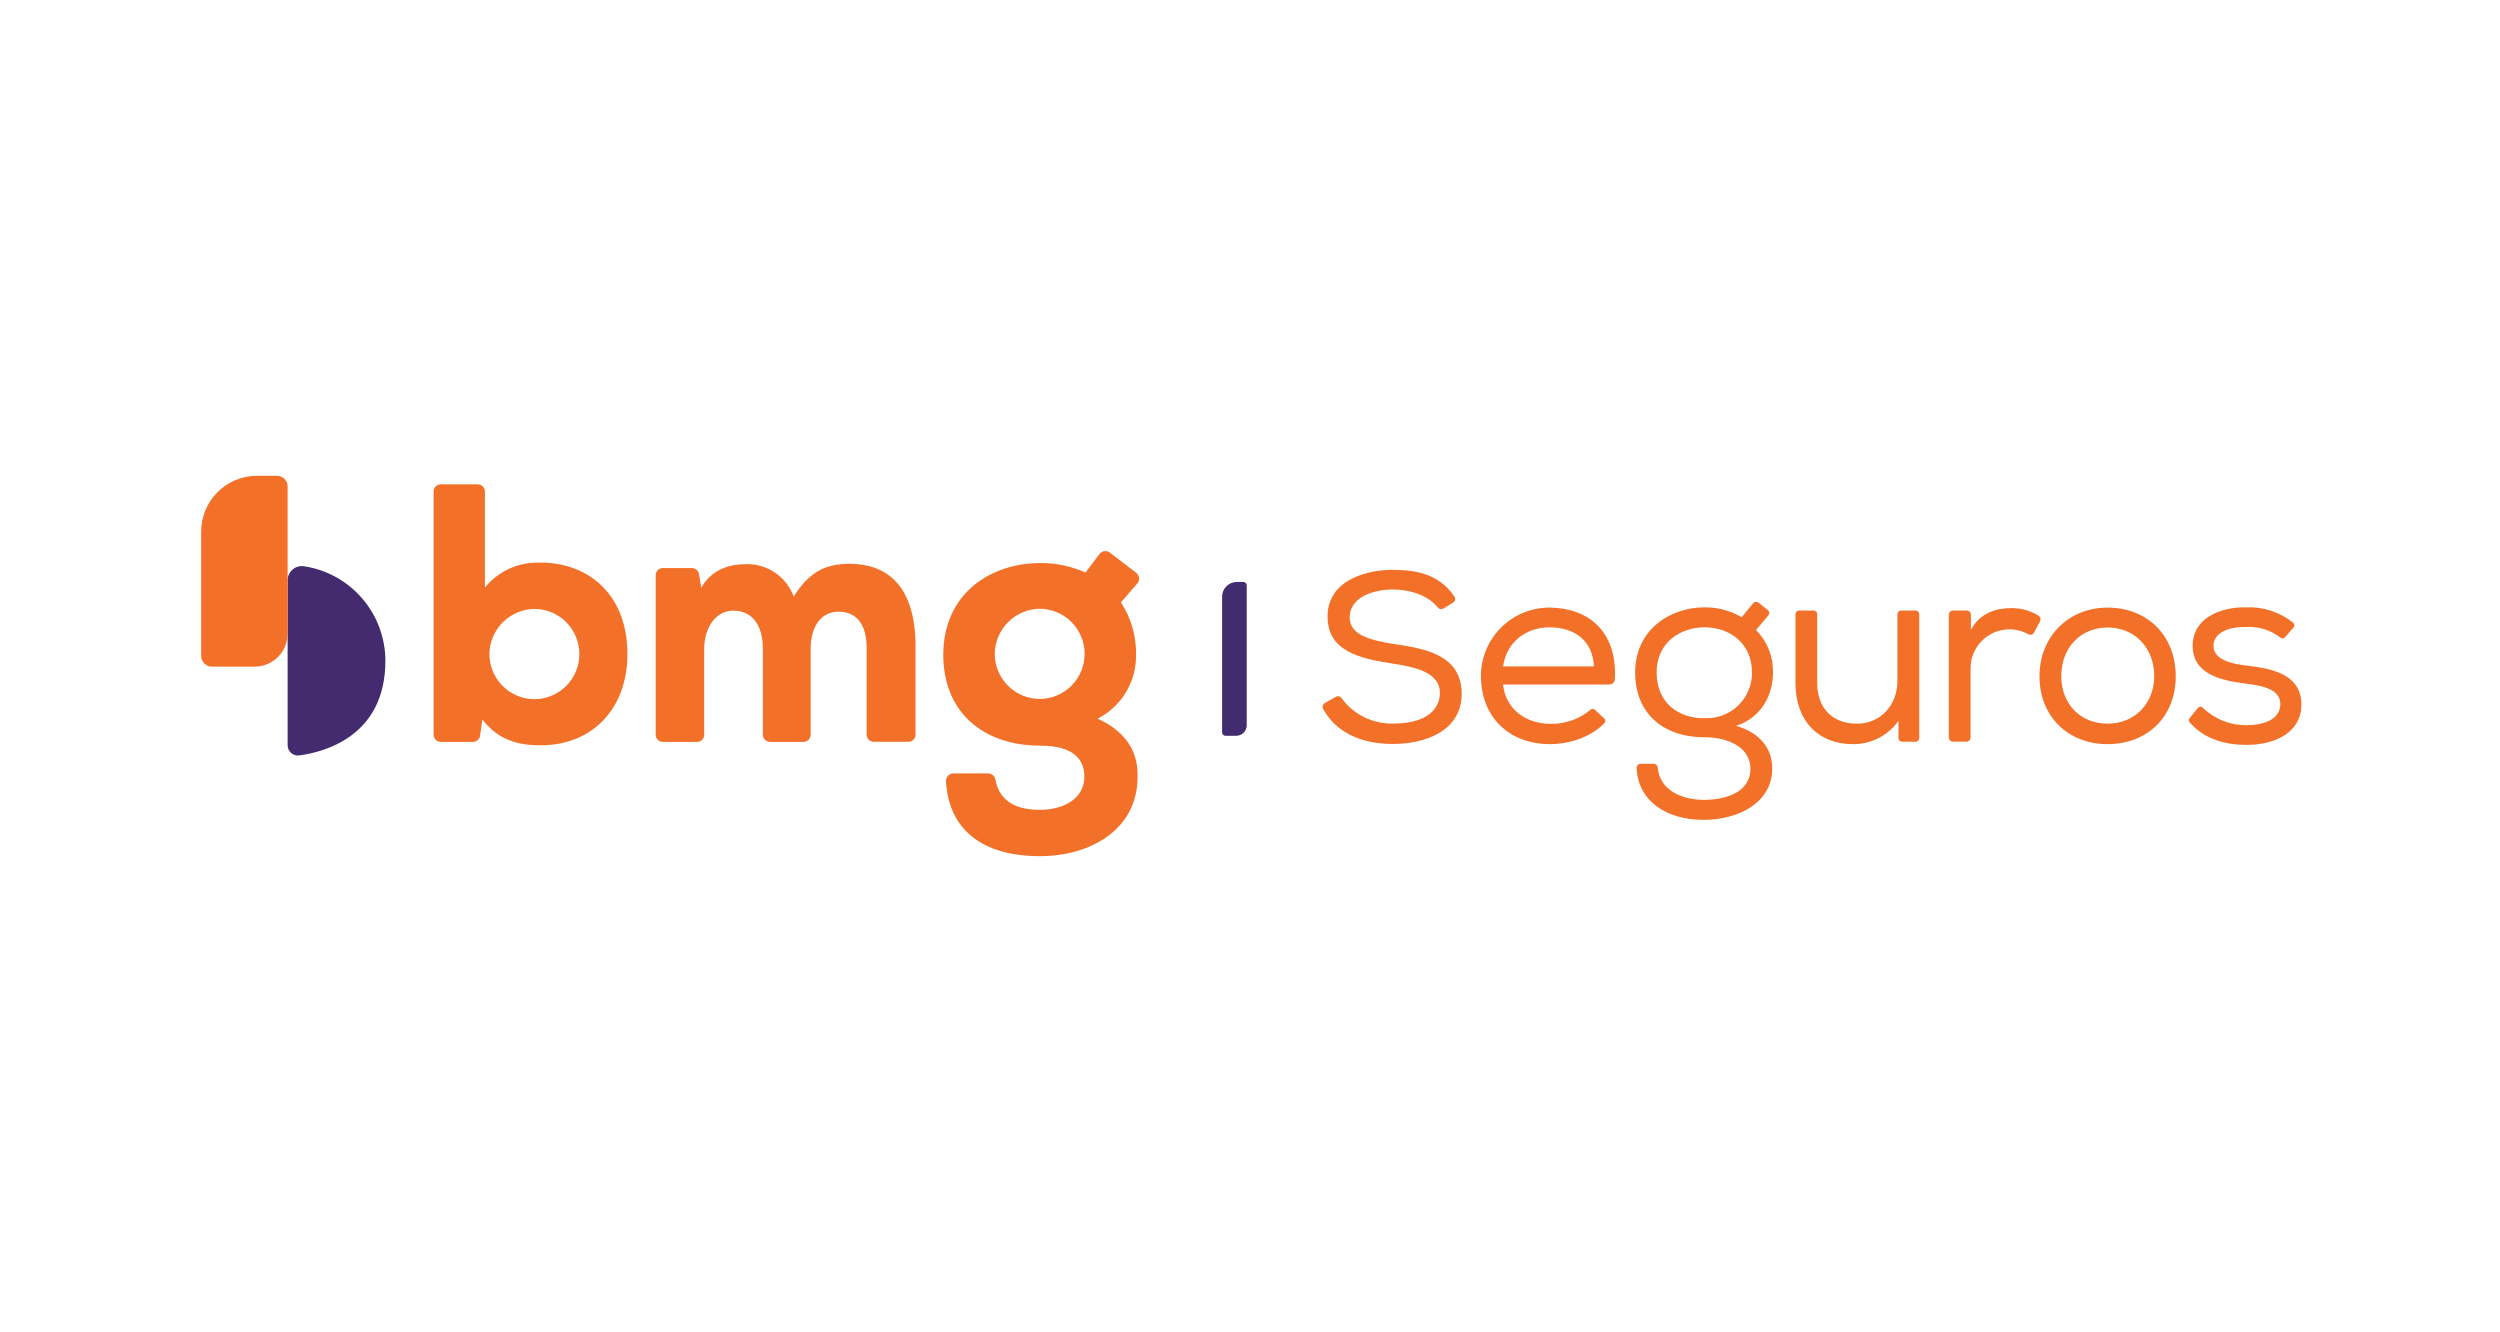
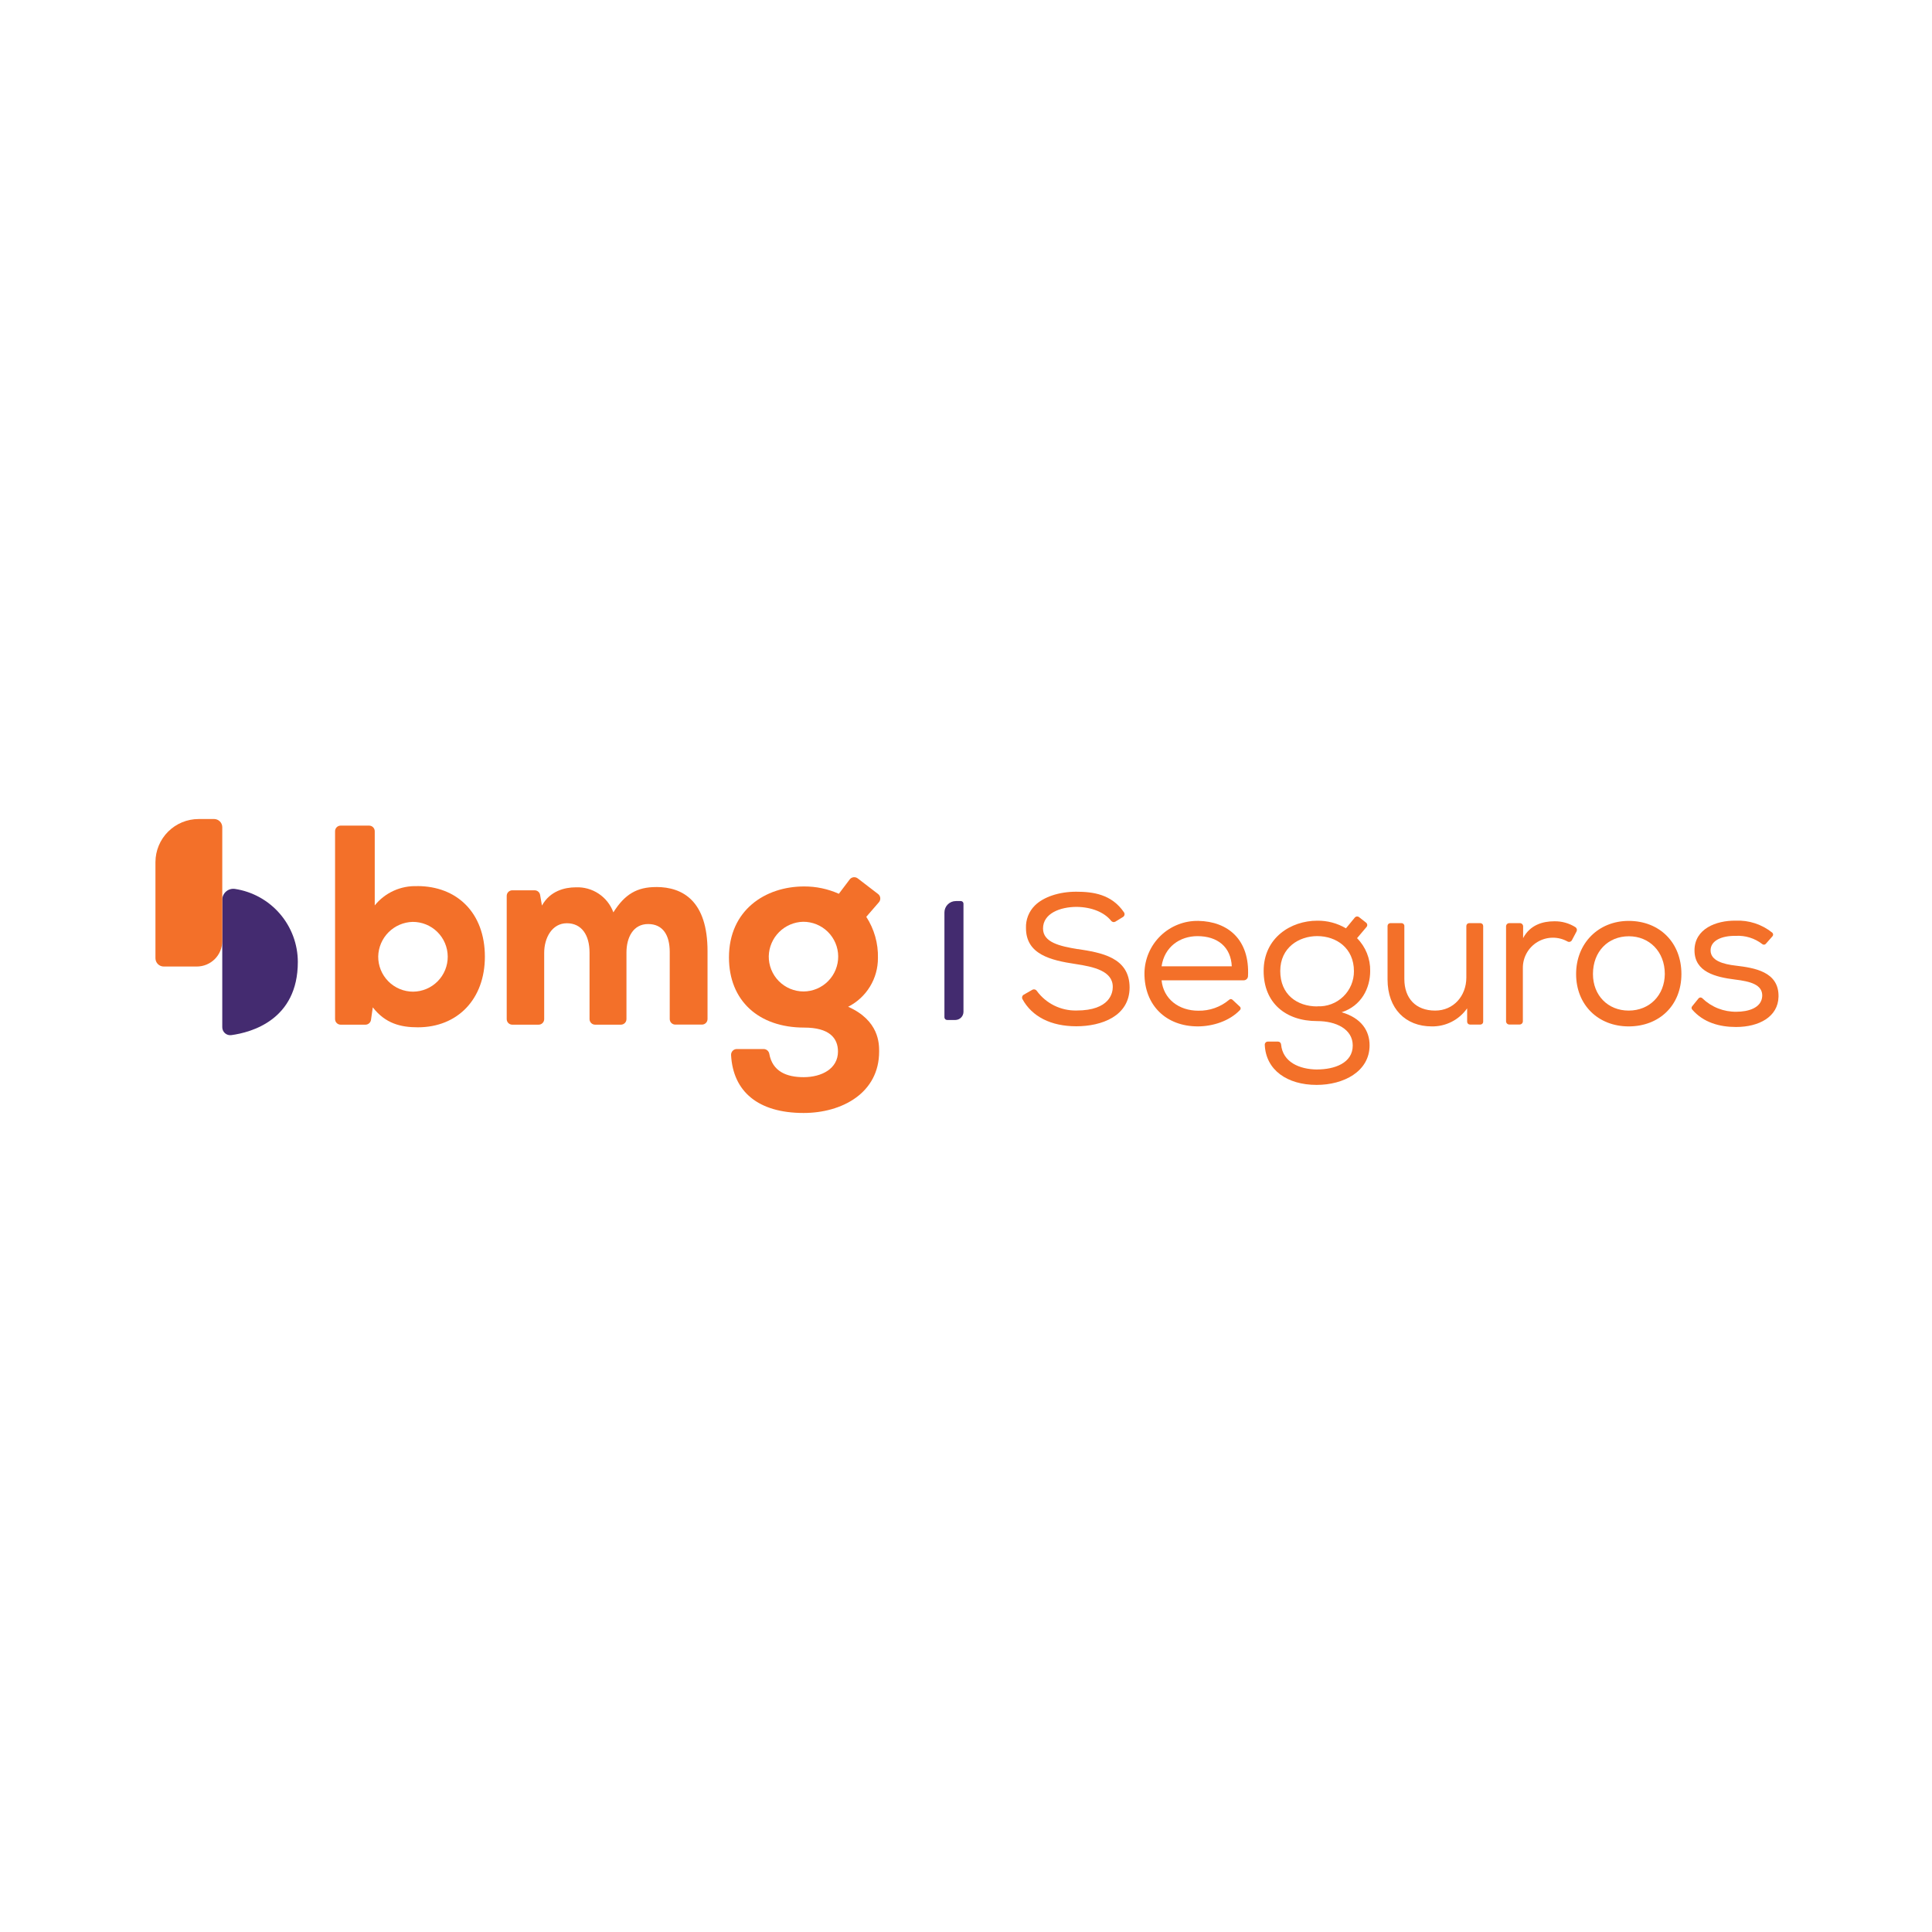
- <svg xmlns="http://www.w3.org/2000/svg" width="auto" height="100" viewBox="0 0 244 130" fill="none">
+ <svg xmlns="http://www.w3.org/2000/svg" width="100" height="100" viewBox="0 0 244 130" fill="none">
  <path d="M82.864 55.028C80.459 55.028 78.912 55.925 77.465 58.224C77.113 57.263 76.464 56.438 75.612 55.87C74.76 55.301 73.749 55.019 72.726 55.063C71.34 55.063 69.465 55.512 68.446 57.367L68.214 56.026C68.187 55.863 68.103 55.714 67.976 55.607C67.85 55.5 67.689 55.441 67.524 55.441H64.67C64.489 55.448 64.317 55.525 64.191 55.655C64.065 55.786 63.995 55.961 63.995 56.142V71.709C63.995 71.895 64.069 72.073 64.2 72.205C64.332 72.336 64.51 72.41 64.696 72.41H68.028C68.214 72.41 68.392 72.336 68.523 72.205C68.655 72.073 68.728 71.895 68.728 71.709V63.341C68.728 61.42 69.737 59.6 71.592 59.6C73.447 59.6 74.455 61.077 74.455 63.306V71.709C74.455 71.895 74.529 72.073 74.661 72.205C74.792 72.336 74.97 72.41 75.156 72.41H78.428C78.612 72.407 78.787 72.332 78.917 72.201C79.046 72.07 79.118 71.893 79.118 71.709V63.306C79.118 61.385 79.975 59.701 81.851 59.701C83.726 59.701 84.583 61.108 84.583 63.23V71.699C84.583 71.885 84.657 72.063 84.788 72.195C84.92 72.326 85.098 72.4 85.284 72.4H88.656C88.842 72.4 89.02 72.326 89.152 72.195C89.283 72.063 89.357 71.885 89.357 71.699V63.129C89.357 56.813 86.262 55.023 82.874 55.023" fill="#F37029" />
  <path d="M52.707 54.917C51.683 54.873 50.663 55.07 49.729 55.492C48.795 55.914 47.972 56.549 47.328 57.347V47.98C47.328 47.792 47.254 47.611 47.12 47.478C46.987 47.344 46.806 47.27 46.617 47.27H43.003C42.819 47.275 42.643 47.352 42.515 47.485C42.387 47.618 42.316 47.796 42.317 47.98V71.699C42.317 71.792 42.334 71.885 42.37 71.971C42.405 72.057 42.457 72.135 42.522 72.201C42.588 72.267 42.666 72.32 42.752 72.356C42.838 72.391 42.93 72.41 43.023 72.41H46.179C46.345 72.403 46.504 72.339 46.627 72.227C46.751 72.116 46.831 71.965 46.855 71.8L47.081 70.222C48.674 72.269 50.61 72.743 52.768 72.743C57.809 72.743 61.237 69.168 61.237 63.825C61.237 58.279 57.708 54.907 52.702 54.907M52.173 68.241C51.59 68.241 51.012 68.125 50.474 67.9C49.936 67.675 49.447 67.346 49.038 66.931C48.628 66.516 48.304 66.023 48.086 65.483C47.868 64.942 47.76 64.363 47.767 63.779C47.796 62.636 48.263 61.548 49.07 60.739C49.877 59.93 50.965 59.461 52.107 59.429C53.276 59.42 54.4 59.876 55.233 60.696C56.065 61.516 56.538 62.634 56.546 63.802C56.555 64.971 56.099 66.095 55.279 66.927C54.459 67.76 53.342 68.232 52.173 68.241" fill="#F37029" />
  <path d="M28.066 56.652C28.066 56.45 28.11 56.251 28.194 56.068C28.277 55.885 28.4 55.722 28.553 55.59C28.705 55.458 28.884 55.361 29.078 55.305C29.272 55.249 29.475 55.236 29.674 55.265C31.881 55.601 33.895 56.716 35.352 58.408C36.808 60.1 37.611 62.258 37.614 64.491C37.614 71.811 31.731 73.388 29.21 73.731C29.067 73.75 28.922 73.738 28.784 73.696C28.646 73.653 28.519 73.582 28.411 73.487C28.303 73.391 28.217 73.273 28.158 73.142C28.1 73.01 28.07 72.867 28.071 72.723C28.071 72.723 28.071 60.896 28.071 56.667" fill="#442B70" />
  <path d="M20.681 65.066H24.86C25.711 65.064 26.527 64.726 27.129 64.124C27.731 63.522 28.07 62.706 28.071 61.854V47.447C28.065 47.181 27.957 46.929 27.769 46.741C27.581 46.553 27.328 46.445 27.063 46.438H25.087C23.644 46.437 22.26 47.008 21.237 48.026C20.215 49.044 19.638 50.425 19.632 51.868V64.027C19.635 64.303 19.747 64.568 19.943 64.762C20.139 64.957 20.404 65.066 20.681 65.066Z" fill="#F37029" />
  <path d="M107.117 70.147C108.253 69.571 109.207 68.691 109.871 67.603C110.536 66.516 110.884 65.266 110.878 63.992C110.924 62.149 110.411 60.335 109.406 58.789L111.004 56.944C111.067 56.87 111.114 56.783 111.143 56.69C111.172 56.596 111.181 56.498 111.171 56.401C111.161 56.304 111.131 56.21 111.083 56.125C111.035 56.04 110.97 55.965 110.893 55.906L108.317 53.929C108.164 53.815 107.972 53.765 107.783 53.792C107.594 53.818 107.424 53.918 107.309 54.071L105.942 55.88C104.563 55.263 103.068 54.947 101.557 54.953C96.646 54.953 92.064 57.947 92.064 63.921C92.064 69.366 95.799 72.778 101.567 72.778C104.732 72.778 105.831 74.094 105.831 75.803C105.831 77.976 103.77 79.04 101.491 79.04C99.328 79.04 97.554 78.314 97.156 76.08C97.124 75.914 97.035 75.763 96.905 75.654C96.774 75.546 96.61 75.486 96.44 75.486H93.057C92.957 75.485 92.859 75.506 92.767 75.545C92.676 75.585 92.593 75.643 92.525 75.716C92.457 75.788 92.405 75.875 92.371 75.969C92.338 76.063 92.324 76.162 92.331 76.262C92.583 80.844 95.729 83.562 101.491 83.562C106.331 83.562 111.029 81.041 111.029 75.803C111.029 74.795 111.029 71.891 107.117 70.147M101.491 68.216C100.908 68.216 100.331 68.1 99.793 67.876C99.255 67.65 98.767 67.321 98.358 66.906C97.948 66.491 97.625 65.998 97.407 65.457C97.19 64.916 97.082 64.338 97.09 63.755C97.119 62.614 97.585 61.527 98.392 60.72C99.199 59.912 100.284 59.445 101.425 59.414C102.003 59.41 102.577 59.52 103.112 59.737C103.648 59.954 104.135 60.275 104.547 60.68C104.959 61.086 105.286 61.569 105.512 62.101C105.737 62.633 105.855 63.205 105.859 63.782C105.863 64.36 105.754 64.933 105.537 65.469C105.32 66.005 104.999 66.492 104.593 66.904C104.188 67.316 103.705 67.644 103.173 67.869C102.64 68.094 102.069 68.212 101.491 68.216" fill="#F37029" />
  <path d="M223.009 62.202C222.953 62.264 222.876 62.302 222.793 62.308C222.71 62.313 222.628 62.286 222.565 62.232C221.607 61.49 220.412 61.121 219.203 61.194C217.438 61.169 216.012 61.789 216.037 63.059C216.062 64.329 217.62 64.773 219.228 64.955C221.562 65.237 224.672 65.706 224.617 68.867C224.566 71.433 222.132 72.703 219.253 72.703C217.186 72.703 215.139 72.153 213.708 70.495C213.66 70.438 213.634 70.367 213.634 70.293C213.634 70.219 213.66 70.148 213.708 70.091L214.524 69.083C214.554 69.049 214.591 69.022 214.632 69.003C214.674 68.984 214.719 68.974 214.764 68.974C214.809 68.974 214.854 68.984 214.895 69.003C214.937 69.022 214.974 69.049 215.003 69.083C215.576 69.635 216.252 70.069 216.992 70.36C217.733 70.651 218.523 70.792 219.319 70.777C220.72 70.777 222.51 70.334 222.56 68.761C222.585 67.359 221.083 66.946 219.112 66.709C216.652 66.401 214.005 65.751 214.005 63.029C214.005 60.307 216.727 59.243 219.193 59.273C220.868 59.197 222.513 59.735 223.82 60.785C223.853 60.813 223.88 60.846 223.899 60.884C223.919 60.921 223.93 60.963 223.934 61.005C223.937 61.047 223.932 61.09 223.918 61.13C223.905 61.17 223.884 61.207 223.856 61.239L223.009 62.202Z" fill="#F37029" />
  <path d="M156.601 70.147C156.656 70.202 156.687 70.276 156.687 70.353C156.687 70.431 156.656 70.505 156.601 70.56C155.286 71.947 153.173 72.627 151.273 72.627C147.29 72.627 144.513 69.985 144.538 65.887C144.551 65.006 144.738 64.136 145.088 63.328C145.439 62.52 145.945 61.789 146.579 61.177C147.213 60.565 147.962 60.084 148.782 59.763C149.602 59.441 150.478 59.285 151.358 59.303C155.049 59.379 157.857 61.632 157.615 66.305C157.603 66.443 157.54 66.572 157.438 66.665C157.337 66.758 157.203 66.81 157.065 66.809H146.7C146.937 69.169 148.878 70.646 151.343 70.646C152.767 70.673 154.152 70.183 155.24 69.264C155.295 69.21 155.369 69.179 155.447 69.179C155.524 69.179 155.599 69.21 155.654 69.264L156.601 70.147ZM155.568 65.065C155.462 62.58 153.753 61.229 151.238 61.229C149.009 61.229 147.063 62.58 146.7 65.04H155.568V65.065Z" fill="#F37029" />
  <path d="M166.331 78.066C168.534 78.066 170.843 77.265 170.843 75.042C170.843 72.97 168.741 71.957 166.356 71.957C162.323 71.957 159.591 69.622 159.591 65.63C159.591 61.405 163.064 59.278 166.356 59.278C167.631 59.26 168.887 59.593 169.986 60.241L171.12 58.864C171.184 58.796 171.27 58.753 171.363 58.744C171.455 58.735 171.548 58.76 171.624 58.814L172.532 59.53C172.572 59.562 172.605 59.601 172.629 59.646C172.653 59.691 172.668 59.74 172.673 59.791C172.678 59.842 172.672 59.894 172.657 59.942C172.641 59.991 172.615 60.036 172.582 60.074L171.387 61.486C171.927 62.03 172.352 62.678 172.637 63.389C172.922 64.101 173.061 64.863 173.046 65.63C173.046 67.808 171.932 70.036 169.441 70.842C171.932 71.568 172.97 73.176 172.97 75.016C172.97 78.334 169.678 80.017 166.286 80.017C162.57 80.017 159.863 78.147 159.732 74.936C159.731 74.885 159.741 74.835 159.76 74.788C159.779 74.741 159.807 74.698 159.842 74.662C159.878 74.626 159.92 74.597 159.967 74.577C160.014 74.558 160.064 74.548 160.115 74.548H161.416C161.513 74.55 161.605 74.588 161.675 74.656C161.745 74.723 161.788 74.814 161.794 74.911C162.001 77.134 164.098 78.051 166.331 78.071M166.381 70.091C166.979 70.119 167.577 70.024 168.137 69.813C168.698 69.602 169.209 69.279 169.641 68.864C170.072 68.449 170.415 67.951 170.647 67.399C170.88 66.847 170.998 66.254 170.994 65.655C170.994 62.726 168.766 61.224 166.356 61.224C164.072 61.224 161.688 62.65 161.688 65.63C161.688 68.609 163.81 70.106 166.371 70.106" fill="#F37029" />
  <path d="M185.291 72.033V70.344C184.789 71.063 184.117 71.648 183.336 72.046C182.554 72.445 181.686 72.644 180.809 72.627C177.542 72.627 175.239 70.419 175.239 66.689V59.944C175.239 59.849 175.276 59.758 175.343 59.691C175.41 59.624 175.502 59.586 175.596 59.586H177.008C177.055 59.586 177.101 59.595 177.144 59.613C177.187 59.631 177.226 59.658 177.259 59.691C177.292 59.724 177.318 59.764 177.335 59.807C177.353 59.851 177.362 59.897 177.361 59.944V66.639C177.361 69.099 178.813 70.631 181.253 70.631C183.587 70.631 185.19 68.766 185.19 66.457V59.944C185.19 59.849 185.228 59.758 185.295 59.691C185.362 59.624 185.453 59.586 185.548 59.586H186.959C187.054 59.586 187.145 59.624 187.212 59.691C187.279 59.758 187.317 59.849 187.317 59.944V72.043C187.317 72.09 187.308 72.136 187.29 72.179C187.272 72.222 187.245 72.261 187.212 72.294C187.179 72.327 187.139 72.353 187.096 72.37C187.052 72.388 187.006 72.396 186.959 72.396H185.654C185.606 72.396 185.559 72.388 185.515 72.37C185.471 72.352 185.431 72.326 185.397 72.293C185.363 72.259 185.337 72.22 185.318 72.176C185.3 72.132 185.291 72.085 185.291 72.038" fill="#F37029" />
  <path d="M192.358 61.481C193.236 59.817 194.819 59.353 196.296 59.353C197.242 59.335 198.172 59.594 198.972 60.099C199.059 60.157 199.12 60.245 199.144 60.346C199.168 60.447 199.154 60.553 199.104 60.644L198.524 61.738C198.499 61.786 198.465 61.828 198.423 61.863C198.381 61.897 198.333 61.923 198.282 61.938C198.23 61.954 198.176 61.959 198.122 61.953C198.068 61.947 198.016 61.931 197.969 61.904C197.388 61.581 196.733 61.416 196.068 61.426C195.404 61.436 194.754 61.62 194.183 61.96C193.611 62.3 193.14 62.783 192.814 63.363C192.489 63.942 192.321 64.597 192.328 65.262V71.982C192.328 72.09 192.285 72.194 192.209 72.27C192.132 72.347 192.028 72.39 191.92 72.39H190.614C190.506 72.39 190.402 72.347 190.325 72.27C190.249 72.194 190.206 72.09 190.206 71.982V59.994C190.206 59.885 190.249 59.782 190.325 59.705C190.402 59.628 190.506 59.585 190.614 59.585H191.955C192.064 59.587 192.168 59.631 192.244 59.708C192.321 59.786 192.363 59.89 192.363 59.999L192.358 61.481Z" fill="#F37029" />
  <path d="M205.692 59.304C209.604 59.304 212.352 62.051 212.352 66.013C212.352 69.976 209.554 72.628 205.692 72.628C201.831 72.628 199.053 69.905 199.053 66.013C199.053 62.122 201.881 59.304 205.692 59.304ZM205.718 61.245C203.096 61.245 201.181 63.165 201.181 66.013C201.181 68.711 203.071 70.631 205.692 70.631C208.314 70.631 210.23 68.711 210.255 66.013C210.255 63.165 208.284 61.245 205.718 61.245" fill="#F37029" />
  <path d="M119.639 71.816H120.673C120.938 71.809 121.191 71.701 121.379 71.513C121.566 71.325 121.675 71.073 121.681 70.807V57.131C121.681 57.042 121.646 56.958 121.584 56.895C121.521 56.833 121.437 56.798 121.348 56.798H120.718C120.336 56.798 119.969 56.95 119.699 57.22C119.428 57.49 119.276 57.857 119.276 58.24V71.478C119.276 71.567 119.312 71.653 119.375 71.717C119.439 71.78 119.525 71.816 119.614 71.816" fill="#432B6F" />
  <path d="M136.129 62.872C133.81 62.494 131.728 62.01 131.728 60.261C131.728 58.376 133.861 57.534 135.978 57.534C137.868 57.559 139.461 58.209 140.328 59.288C140.388 59.369 140.476 59.425 140.574 59.446C140.673 59.467 140.776 59.45 140.863 59.399L141.826 58.809C141.873 58.78 141.914 58.742 141.947 58.697C141.979 58.652 142.002 58.601 142.014 58.547C142.026 58.493 142.028 58.437 142.018 58.383C142.008 58.328 141.987 58.276 141.957 58.23C140.404 55.936 138.05 55.618 135.907 55.618C133.765 55.618 131.784 56.273 130.69 57.367C130.317 57.739 130.025 58.184 129.834 58.675C129.642 59.165 129.554 59.69 129.576 60.216C129.576 63.523 132.676 64.279 135.852 64.753C138.13 65.096 140.56 65.63 140.535 67.662C140.535 68.357 140.202 70.621 135.953 70.621C134.981 70.641 134.019 70.427 133.148 69.998C132.276 69.568 131.521 68.934 130.947 68.151C130.888 68.059 130.796 67.993 130.691 67.966C130.585 67.939 130.473 67.953 130.377 68.004L129.293 68.624C129.199 68.678 129.13 68.765 129.099 68.868C129.068 68.972 129.078 69.083 129.127 69.179C130.337 71.397 132.731 72.612 135.933 72.612C139.134 72.612 142.637 71.332 142.662 67.732C142.662 63.876 139.023 63.311 136.109 62.857" fill="#F37029" />
</svg>
